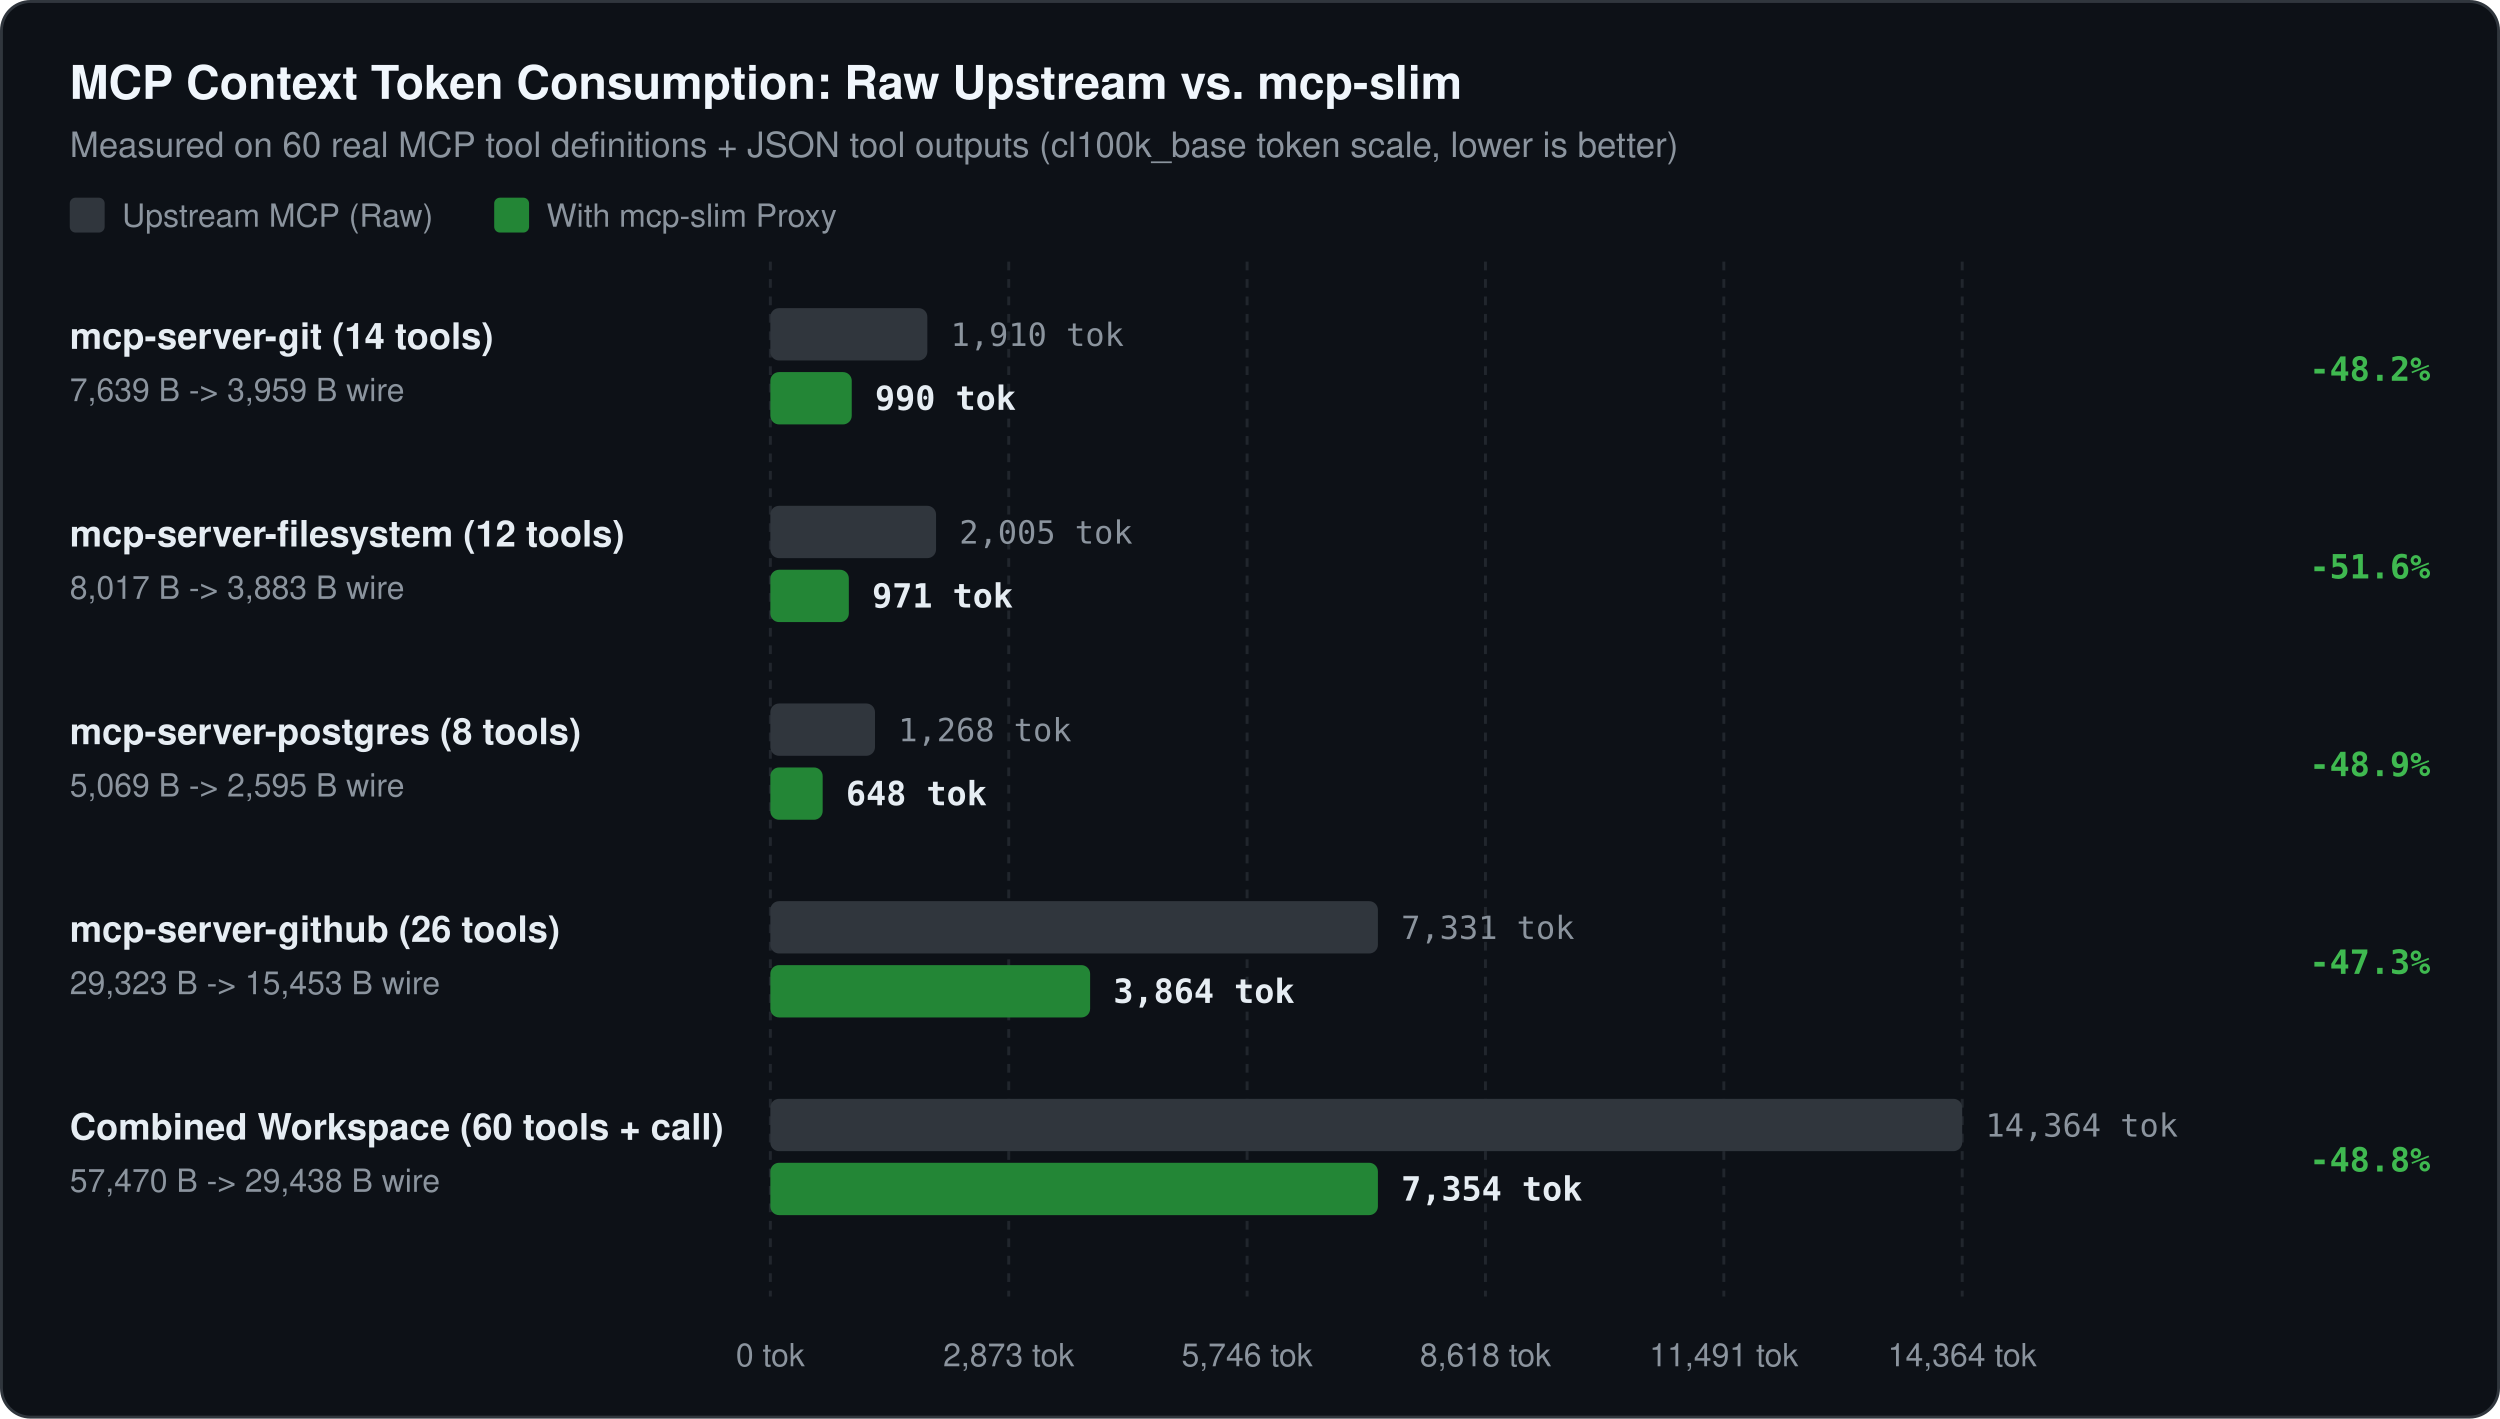
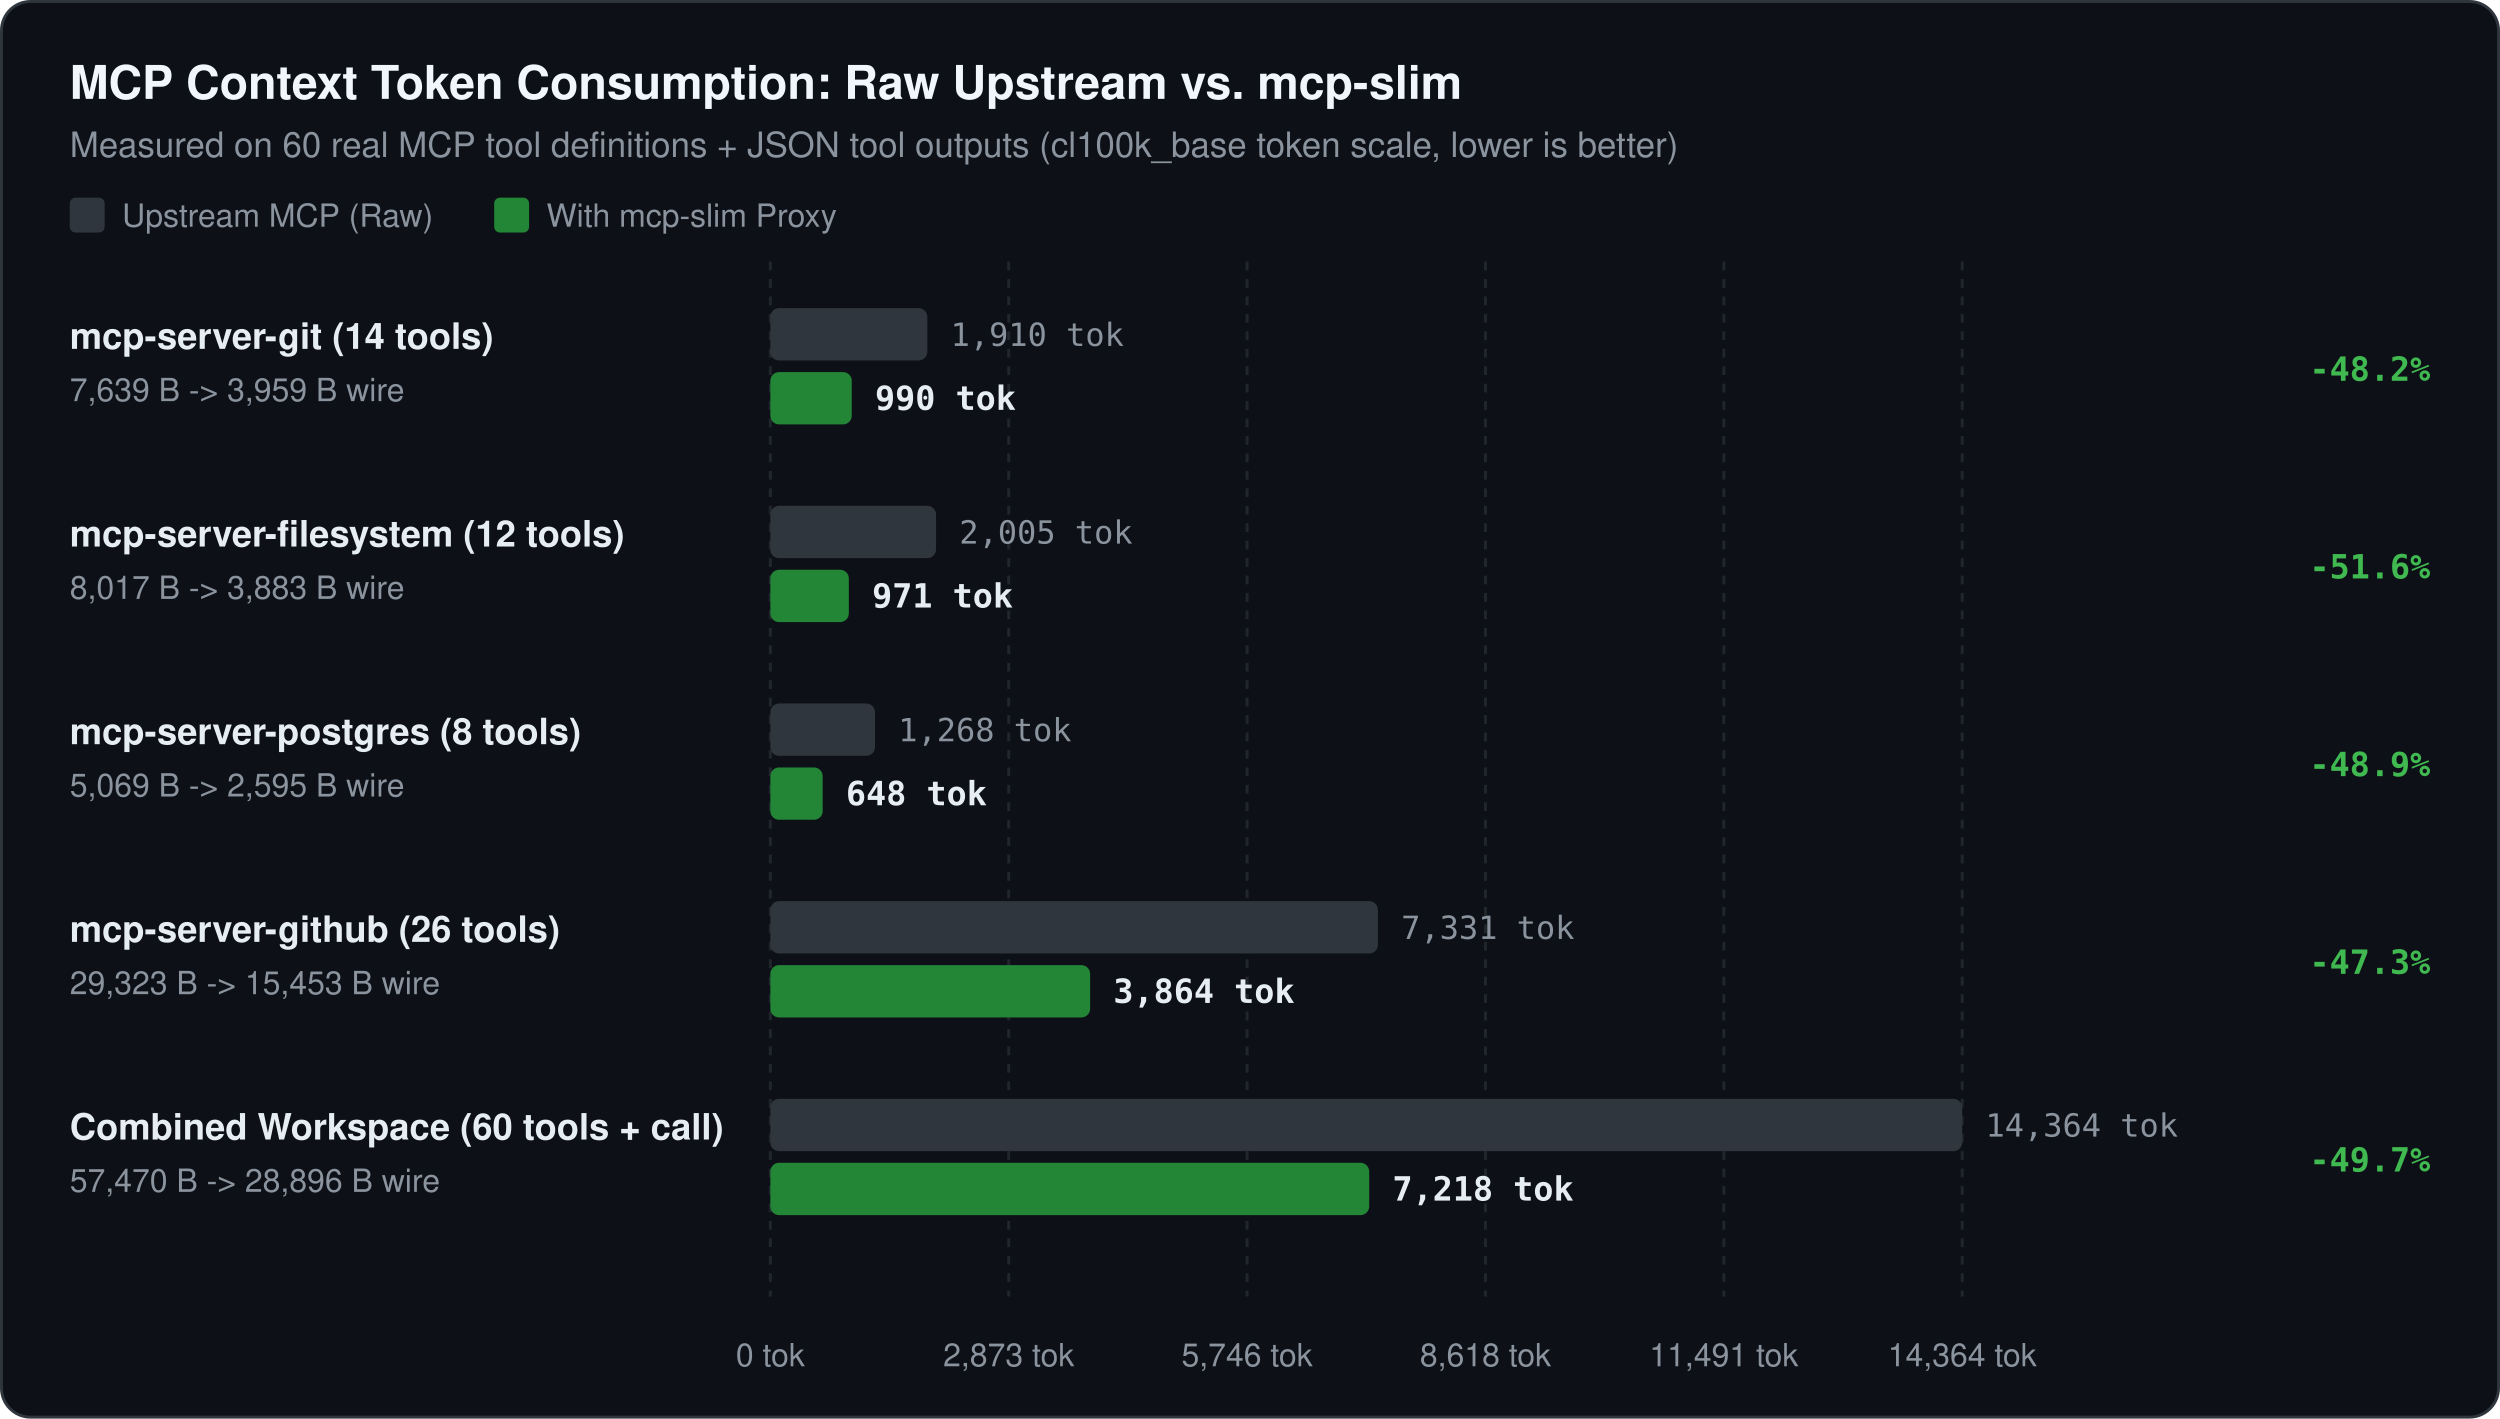
<svg xmlns="http://www.w3.org/2000/svg" viewBox="0 0 860 488" width="100%">
  <style>
    .bg { fill: #0d1117; rx: 10px; stroke: #30363d; stroke-width: 1px; }
    .title { font: 600 16px -apple-system, BlinkMacSystemFont, "Segoe UI", Helvetica, Arial, sans-serif; fill: #f0f6fc; }
    .subtitle { font: 400 12px -apple-system, BlinkMacSystemFont, "Segoe UI", Helvetica, Arial, sans-serif; fill: #8b949e; }
    .label { font: 600 12.5px -apple-system, BlinkMacSystemFont, "Segoe UI", Helvetica, Arial, sans-serif; fill: #e6edf3; }
    .sublabel { font: 400 11px -apple-system, BlinkMacSystemFont, "Segoe UI", Helvetica, Arial, sans-serif; fill: #8b949e; }
    .val { font: 600 11.5px ui-monospace, SFMono-Regular, Menlo, Monaco, Consolas, monospace; fill: #e6edf3; }
    .val-dim { font: 400 11px ui-monospace, SFMono-Regular, Menlo, Monaco, Consolas, monospace; fill: #8b949e; }
    .badge { font: 700 11.5px ui-monospace, SFMono-Regular, Menlo, Monaco, Consolas, monospace; fill: #3fb950; }
    .grid { stroke: #21262d; stroke-width: 1px; stroke-dasharray: 3,3; }
  </style>
  <rect class="bg" x="0.5" y="0.5" width="859" height="487" />
  <text class="title" x="24" y="34">MCP Context Token Consumption: Raw Upstream vs. mcp-slim</text>
  <text class="subtitle" x="24" y="54">Measured on 60 real MCP tool definitions + JSON tool outputs (cl100k_base token scale, lower is better)</text>
  <rect x="24" y="68" width="12" height="12" rx="2" fill="#30363d" />
  <text class="sublabel" x="42" y="78">Upstream MCP (Raw)</text>
  <rect x="170" y="68" width="12" height="12" rx="2" fill="#238636" />
  <text class="sublabel" x="188" y="78">With mcp-slim Proxy</text>
  <line class="grid" x1="265" y1="90" x2="265" y2="446" />
  <text class="sublabel" x="265" y="470" text-anchor="middle">0 tok</text>
  <line class="grid" x1="347" y1="90" x2="347" y2="446" />
  <text class="sublabel" x="347" y="470" text-anchor="middle">2,873 tok</text>
  <line class="grid" x1="429" y1="90" x2="429" y2="446" />
  <text class="sublabel" x="429" y="470" text-anchor="middle">5,746 tok</text>
  <line class="grid" x1="511" y1="90" x2="511" y2="446" />
  <text class="sublabel" x="511" y="470" text-anchor="middle">8,618 tok</text>
  <line class="grid" x1="593" y1="90" x2="593" y2="446" />
  <text class="sublabel" x="593" y="470" text-anchor="middle">11,491 tok</text>
  <line class="grid" x1="675" y1="90" x2="675" y2="446" />
  <text class="sublabel" x="675" y="470" text-anchor="middle">14,364 tok</text>
  <text class="label" x="24" y="120">mcp-server-git (14 tools)</text>
  <text class="sublabel" x="24" y="138">7,639 B -&gt; 3,959 B wire</text>
  <rect x="265" y="106" width="54" height="18" rx="3" fill="#30363d" />
  <text class="val-dim" x="327" y="119">1,910 tok</text>
  <rect x="265" y="128" width="28" height="18" rx="3" fill="#238636" />
  <text class="val" x="301" y="141">990 tok</text>
  <text class="badge" x="836" y="131" text-anchor="end">-48.2%</text>
  <text class="label" x="24" y="188">mcp-server-filesystem (12 tools)</text>
  <text class="sublabel" x="24" y="206">8,017 B -&gt; 3,883 B wire</text>
  <rect x="265" y="174" width="57" height="18" rx="3" fill="#30363d" />
  <text class="val-dim" x="330" y="187">2,005 tok</text>
  <rect x="265" y="196" width="27" height="18" rx="3" fill="#238636" />
  <text class="val" x="300" y="209">971 tok</text>
  <text class="badge" x="836" y="199" text-anchor="end">-51.6%</text>
  <text class="label" x="24" y="256">mcp-server-postgres (8 tools)</text>
  <text class="sublabel" x="24" y="274">5,069 B -&gt; 2,595 B wire</text>
  <rect x="265" y="242" width="36" height="18" rx="3" fill="#30363d" />
  <text class="val-dim" x="309" y="255">1,268 tok</text>
  <rect x="265" y="264" width="18" height="18" rx="3" fill="#238636" />
  <text class="val" x="291" y="277">648 tok</text>
  <text class="badge" x="836" y="267" text-anchor="end">-48.9%</text>
  <text class="label" x="24" y="324">mcp-server-github (26 tools)</text>
  <text class="sublabel" x="24" y="342">29,323 B -&gt; 15,453 B wire</text>
  <rect x="265" y="310" width="209" height="18" rx="3" fill="#30363d" />
  <text class="val-dim" x="482" y="323">7,331 tok</text>
  <rect x="265" y="332" width="110" height="18" rx="3" fill="#238636" />
  <text class="val" x="383" y="345">3,864 tok</text>
  <text class="badge" x="836" y="335" text-anchor="end">-47.3%</text>
  <text class="label" x="24" y="392">Combined Workspace (60 tools + call)</text>
-   <text class="sublabel" x="24" y="410">57,470 B -&gt; 29,438 B wire</text>
+   <text class="sublabel" x="24" y="410">57,470 B -&gt; 28,896 B wire</text>
  <rect x="265" y="378" width="410" height="18" rx="3" fill="#30363d" />
  <text class="val-dim" x="683" y="391">14,364 tok</text>
-   <rect x="265" y="400" width="209" height="18" rx="3" fill="#238636" />
-   <text class="val" x="482" y="413">7,354 tok</text>
-   <text class="badge" x="836" y="403" text-anchor="end">-48.8%</text>
+   <rect x="265" y="400" width="206" height="18" rx="3" fill="#238636" />
+   <text class="val" x="479" y="413">7,218 tok</text>
+   <text class="badge" x="836" y="403" text-anchor="end">-49.7%</text>
</svg>
